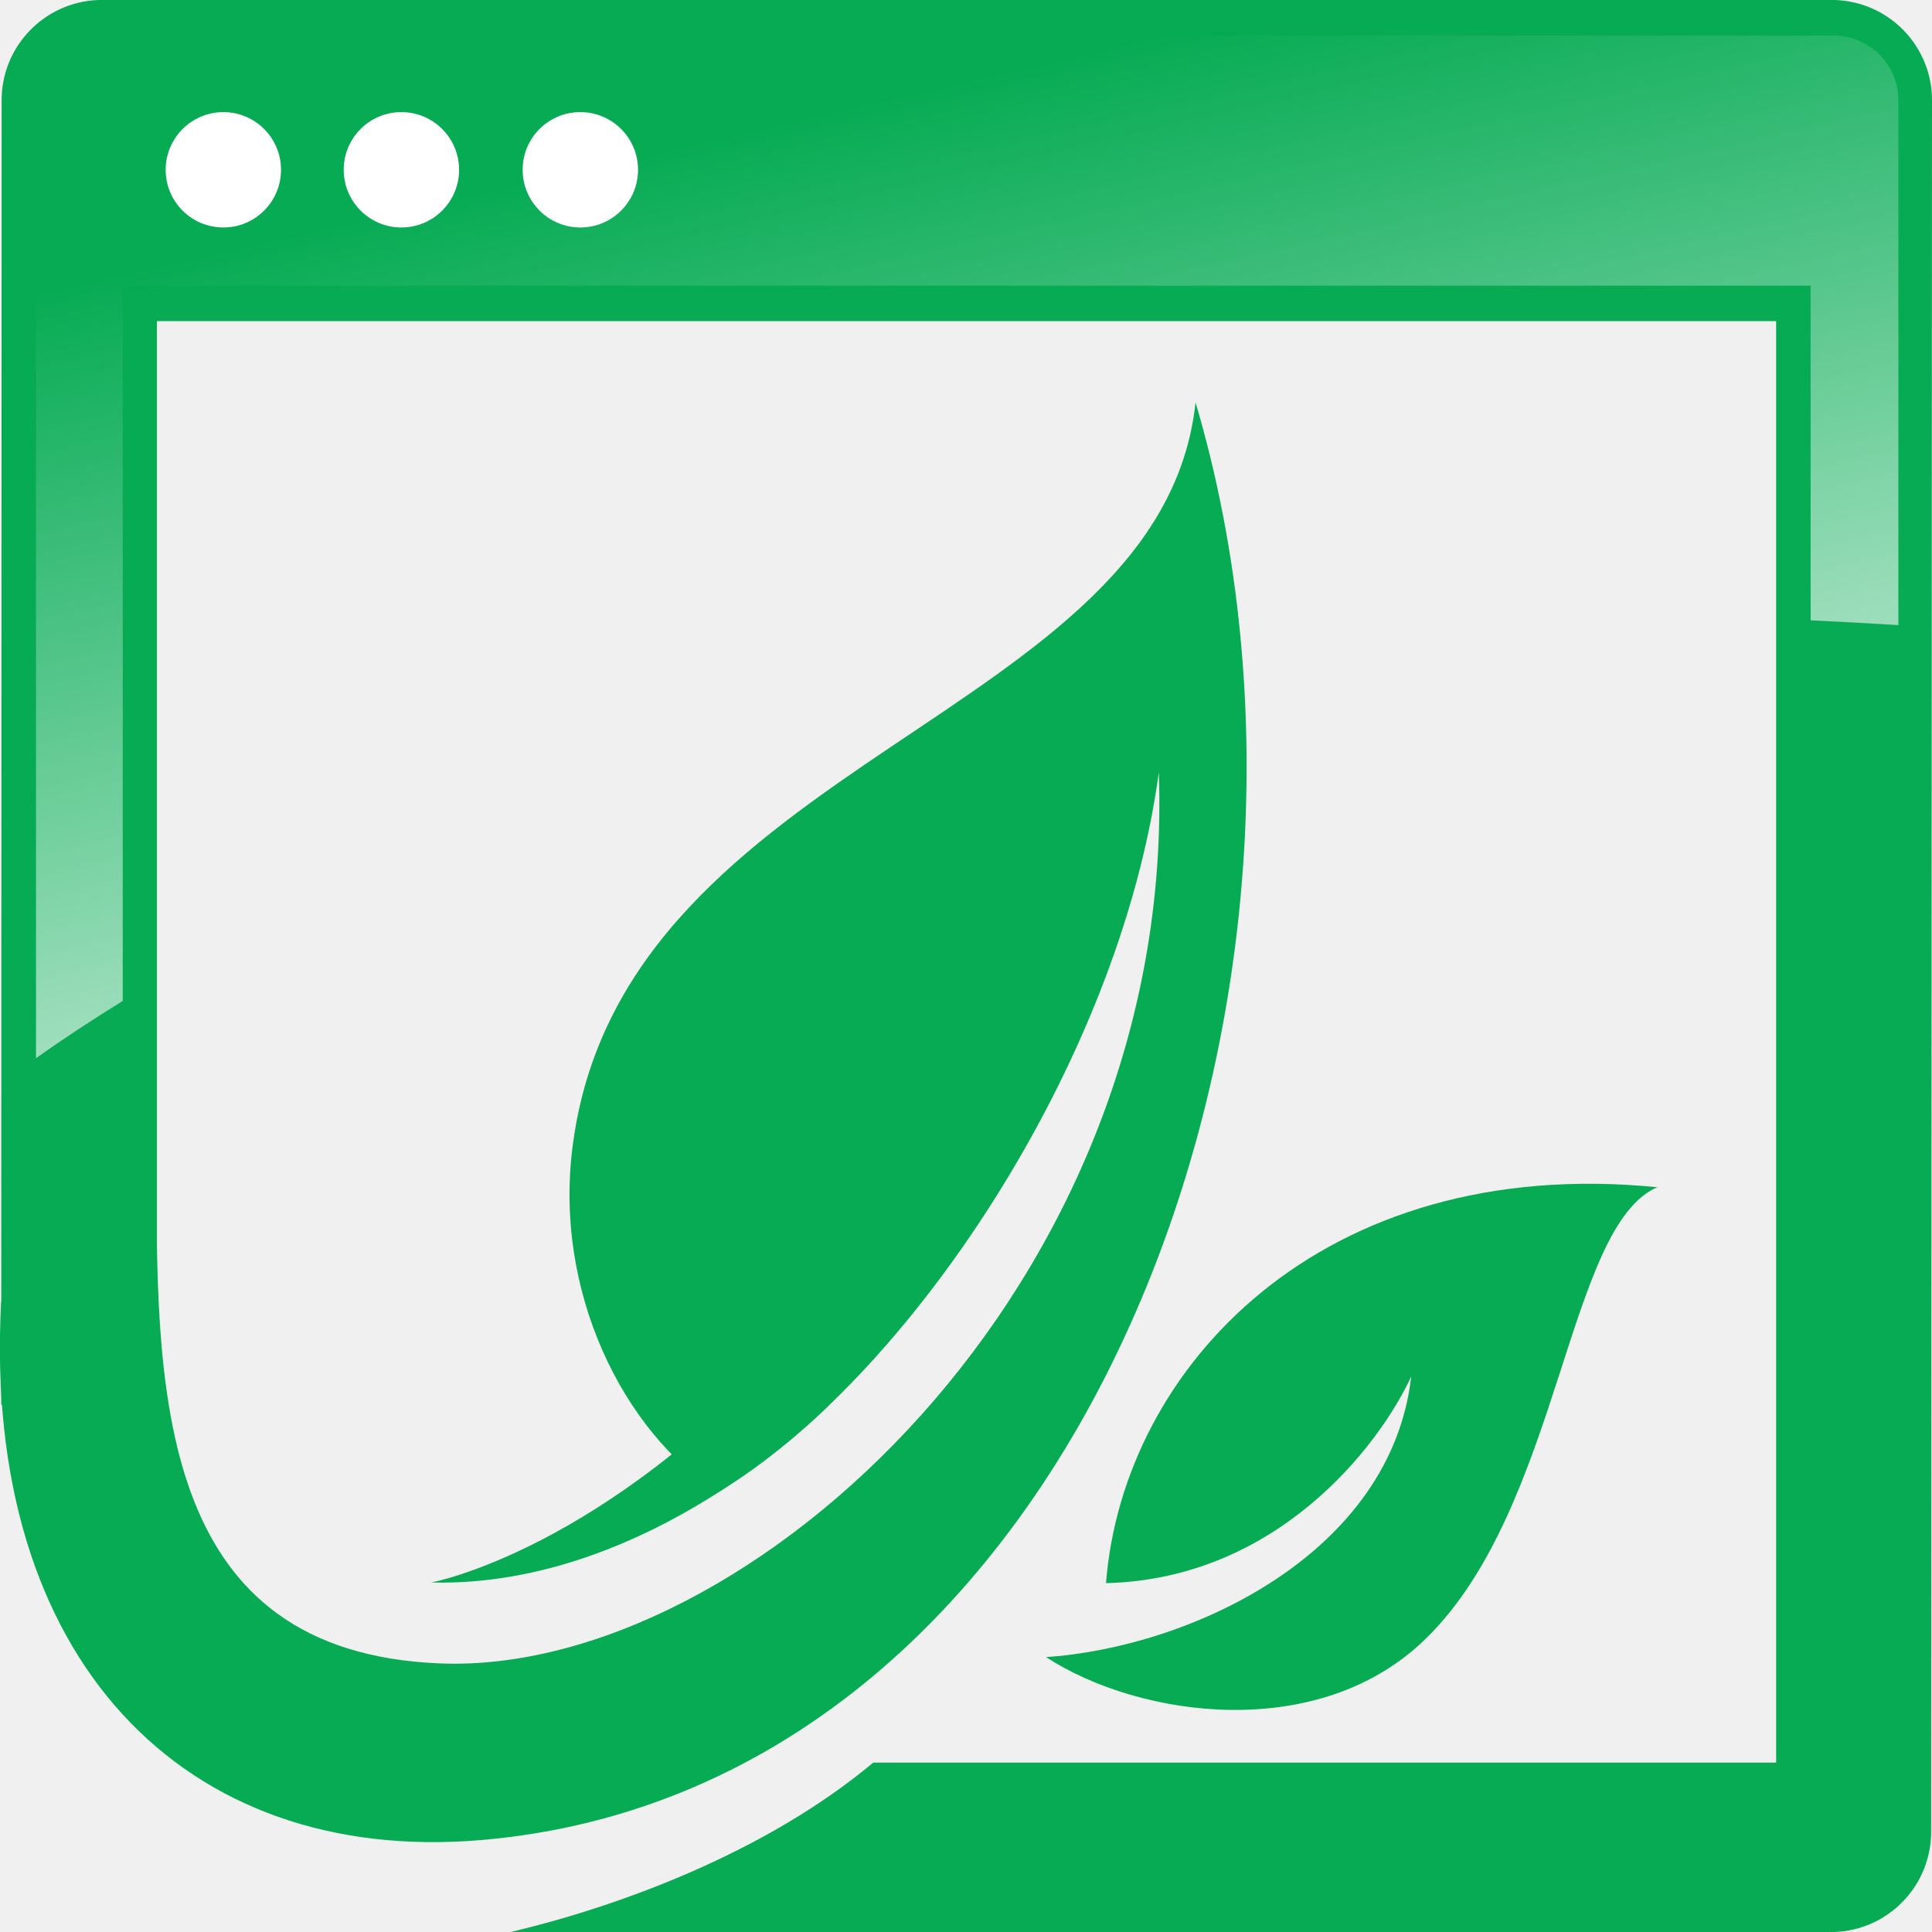
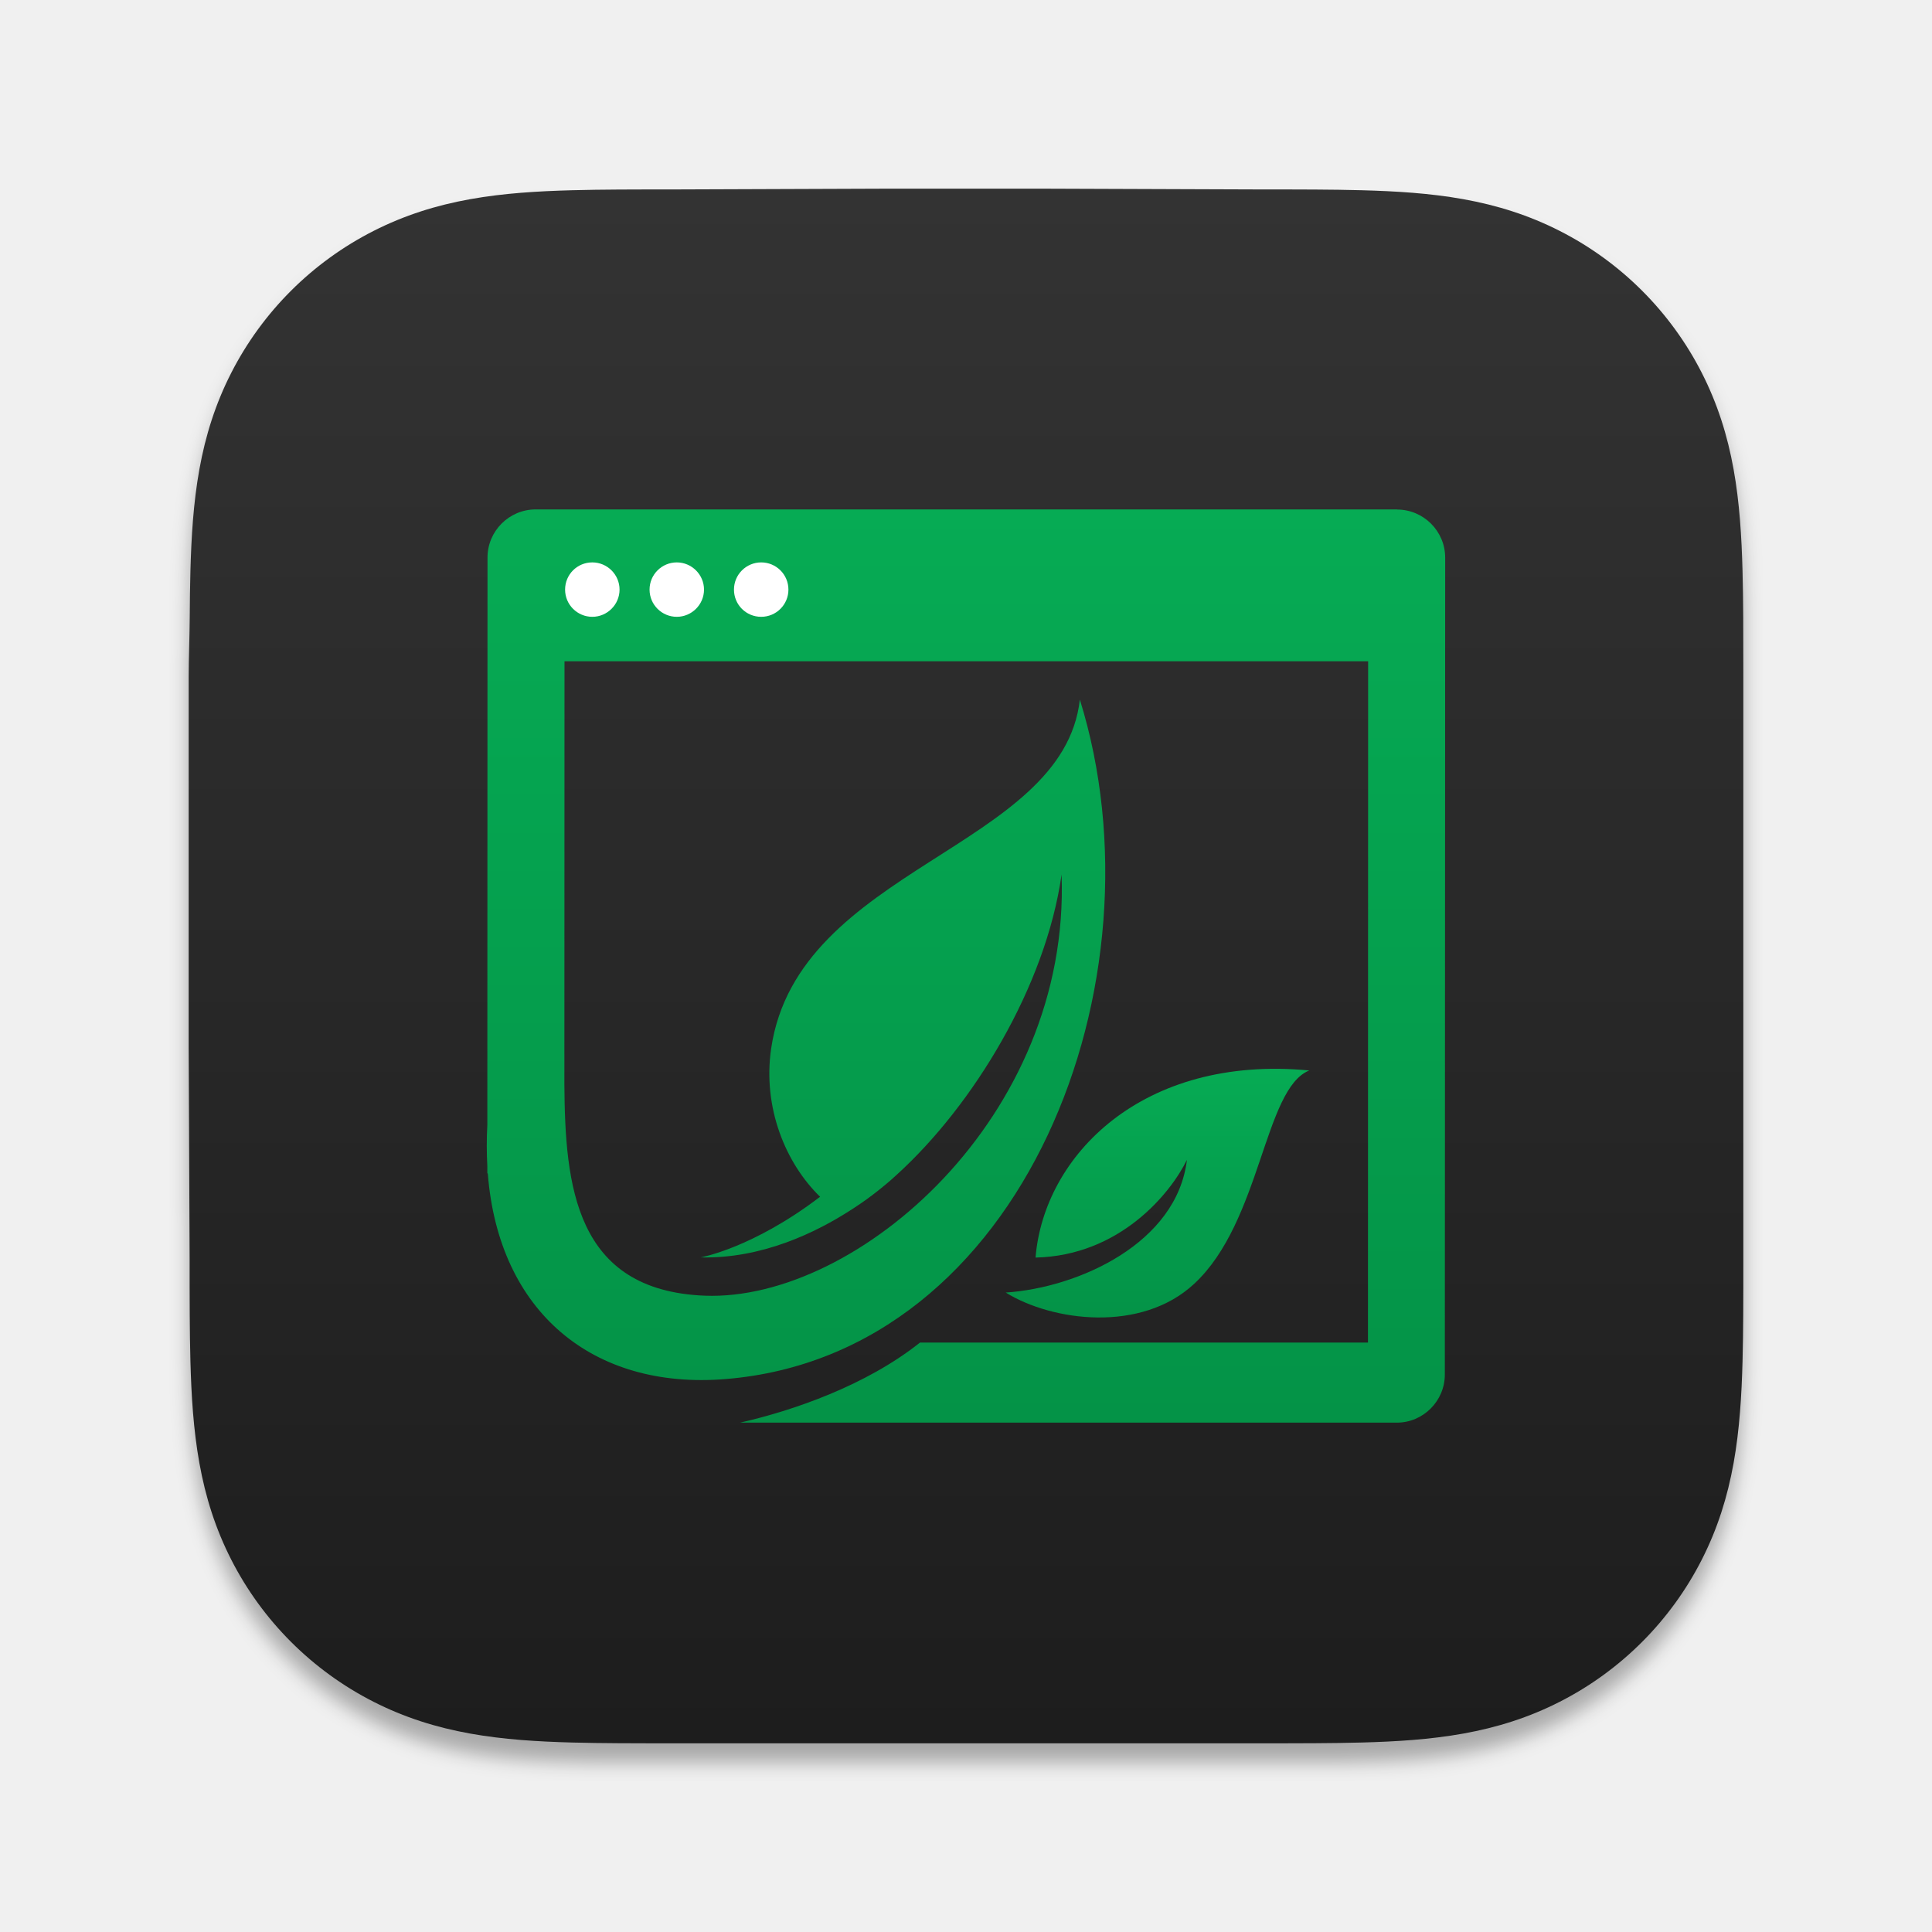
- <svg xmlns="http://www.w3.org/2000/svg" xmlns:xlink="http://www.w3.org/1999/xlink" width="232" height="232" viewBox="0 0 154.07 154.07">
+ <svg xmlns="http://www.w3.org/2000/svg" width="1024" height="1024" viewBox="0 0 1024 1024" fill="none">
+   <g filter="url(#filter0_d_102_72)">
+     <path fill-rule="evenodd" clip-rule="evenodd" d="M924 356.627C924 346.845 924.004 337.062 923.944 327.279C923.895 319.038 923.8 310.799 923.576 302.562C923.092 284.609 922.033 266.502 918.84 248.749C915.602 230.741 910.314 213.98 901.981 197.617C893.789 181.534 883.088 166.817 870.32 154.058C857.555 141.299 842.834 130.605 826.746 122.418C810.366 114.083 793.587 108.797 775.558 105.56C757.803 102.372 739.691 101.315 721.738 100.83C713.495 100.607 705.253 100.513 697.008 100.462C687.22 100.402 677.432 100.407 667.644 100.407L553.997 100H468.997L357.361 100.407C347.554 100.407 337.747 100.402 327.94 100.462C319.678 100.513 311.42 100.607 303.161 100.83C285.167 101.315 267.014 102.373 249.217 105.565C231.164 108.801 214.36 114.085 197.958 122.414C181.835 130.602 167.083 141.297 154.291 154.058C141.501 166.816 130.78 181.53 122.573 197.61C114.217 213.981 108.919 230.752 105.673 248.77C102.477 266.516 101.418 284.617 100.931 302.562C100.709 310.8 100.613 319.039 100.563 327.279C100.503 337.063 100 349.216 100 358.999L100.003 469.089L100 554.998L100.508 667.427C100.508 677.223 100.504 687.019 100.563 696.815C100.613 705.067 100.709 713.317 100.932 721.566C101.418 739.542 102.479 757.675 105.678 775.452C108.923 793.484 114.22 810.269 122.569 826.653C130.777 842.759 141.5 857.495 154.291 870.272C167.082 883.049 181.83 893.757 197.95 901.956C214.362 910.302 231.174 915.595 249.238 918.836C267.027 922.029 285.174 923.088 303.161 923.573C311.42 923.796 319.679 923.891 327.941 923.941C337.748 924.001 347.554 923.997 357.361 923.997L470.006 924H555.217L667.644 923.996C677.432 923.996 687.22 924.001 697.008 923.941C705.253 923.891 713.495 923.796 721.738 923.573C739.698 923.087 757.816 922.027 775.579 918.832C793.597 915.591 810.368 910.3 826.739 901.959C842.831 893.761 857.554 883.051 870.32 870.272C883.086 857.497 893.786 842.763 901.978 826.66C910.316 810.268 915.604 793.475 918.844 775.431C922.034 757.661 923.092 739.535 923.577 721.566C923.8 713.316 923.895 705.066 923.944 696.815C924.005 687.019 924 677.223 924 667.427C924 667.427 923.994 556.983 923.994 554.998V468.999C923.994 467.533 924 356.627 924 356.627" fill="url(#paint0_linear_102_72)" />
+   </g>
+   <path fill-rule="evenodd" clip-rule="evenodd" d="M740.452 270H283.918C269.865 270 258.389 281.466 258.389 295.508L258.295 596.206C257.886 603.777 257.918 611.065 258.295 618.102V621.84L258.546 622.029C264.3 695.444 314.32 736.628 384.43 730.942C543.168 718.125 618.623 519.178 572.344 370.808C563.447 449.941 422.881 459.679 408.733 555.713C404.143 587.064 416.436 616.625 434.671 634.312C398.767 661.673 371.351 666.448 371.351 666.448C403.671 667.202 432.313 653.443 451.428 641.034C452.025 640.657 452.591 640.28 453.157 639.903C457.37 637.17 461.614 634.092 465.859 630.699C470.983 626.646 474.284 623.599 475.448 622.5C515.816 585.776 554.235 522.916 562.661 463.512C567.44 591.839 454.509 689.789 373.615 686.742C304.7 684.04 299.512 628.249 299.135 574.876L299.198 350.483H725.141L725.046 711.591H487.615C458.911 734.429 420.114 747.717 392.259 754.031H740.357C754.316 754.031 765.792 742.565 765.792 728.523L765.98 295.571C765.98 281.529 754.505 270.063 740.452 270.063V270Z" fill="url(#paint1_linear_102_72)" />
+   <path fill-rule="evenodd" clip-rule="evenodd" d="M533.045 685.077C557.725 700.376 604.947 706.564 632.991 680.396C668.486 647.443 669.901 577.012 693.921 567.368C605.45 558.949 553.261 612.573 548.859 666.543C593.629 665.506 620.478 632.427 629.093 614.74C623.842 658.878 571.716 682.501 533.076 685.077H533.045Z" fill="url(#paint2_linear_102_72)" />
+   <path fill-rule="evenodd" clip-rule="evenodd" d="M313.943 298.084C321.897 298.084 328.374 304.587 328.374 312.504C328.374 320.42 321.866 326.923 313.943 326.923C306.02 326.923 299.512 320.514 299.512 312.504C299.512 304.493 305.926 298.084 313.943 298.084Z" fill="white" />
+   <path fill-rule="evenodd" clip-rule="evenodd" d="M358.713 298.084C366.635 298.084 373.143 304.587 373.143 312.504C373.143 320.42 366.635 326.923 358.713 326.923C350.79 326.923 344.282 320.514 344.282 312.504C344.282 304.493 350.79 298.084 358.713 298.084Z" fill="white" />
+   <path fill-rule="evenodd" clip-rule="evenodd" d="M403.451 298.084C411.468 298.084 417.882 304.587 417.882 312.504C417.882 320.42 411.468 326.923 403.451 326.923C395.434 326.923 389.02 320.514 389.02 312.504C389.02 304.493 395.528 298.084 403.451 298.084Z" fill="white" />
+   <mask id="mask0_102_72" style="mask-type:luminance" maskUnits="userSpaceOnUse" x="100" y="100" width="824" height="824">
+     <path fill-rule="evenodd" clip-rule="evenodd" d="M924 356.627C924 346.845 924.004 337.062 923.944 327.279C923.895 319.038 923.8 310.799 923.576 302.562C923.092 284.609 922.033 266.502 918.84 248.749C915.602 230.741 910.314 213.98 901.981 197.617C893.789 181.534 883.088 166.817 870.32 154.058C857.555 141.299 842.834 130.605 826.746 122.418C810.366 114.083 793.587 108.797 775.558 105.56C757.803 102.372 739.691 101.315 721.738 100.83C713.495 100.607 705.253 100.513 697.008 100.462C687.22 100.402 677.432 100.407 667.644 100.407L553.997 100H468.997L357.361 100.407C347.554 100.407 337.747 100.402 327.94 100.462C319.678 100.513 311.42 100.607 303.161 100.83C285.167 101.315 267.014 102.373 249.217 105.565C231.164 108.801 214.36 114.085 197.958 122.414C181.835 130.602 167.083 141.297 154.291 154.058C141.501 166.816 130.78 181.53 122.573 197.61C114.217 213.981 108.919 230.752 105.673 248.77C102.477 266.516 101.418 284.617 100.931 302.562C100.709 310.8 100.613 319.039 100.563 327.279C100.503 337.063 100 349.216 100 358.999L100.003 469.089L100 554.998L100.508 667.427C100.508 677.223 100.504 687.019 100.563 696.815C100.613 705.067 100.709 713.317 100.932 721.566C101.418 739.542 102.479 757.675 105.678 775.452C108.923 793.484 114.22 810.269 122.569 826.653C130.777 842.759 141.5 857.495 154.291 870.272C167.082 883.049 181.83 893.757 197.95 901.956C214.362 910.302 231.174 915.595 249.238 918.836C267.027 922.029 285.174 923.088 303.161 923.573C311.42 923.796 319.679 923.891 327.941 923.941C337.748 924.001 347.554 923.997 357.361 923.997L470.006 924H555.217L667.644 923.996C677.432 923.996 687.22 924.001 697.008 923.941C705.253 923.891 713.495 923.796 721.738 923.573C739.698 923.087 757.816 922.027 775.579 918.832C793.597 915.591 810.368 910.3 826.739 901.959C842.831 893.761 857.554 883.051 870.32 870.272C883.086 857.497 893.786 842.763 901.978 826.66C910.316 810.268 915.604 793.475 918.844 775.431C922.034 757.661 923.092 739.535 923.577 721.566C923.8 713.316 923.895 705.066 923.944 696.815C924.005 687.019 924 677.223 924 667.427C924 667.427 923.994 556.983 923.994 554.998V468.999C923.994 467.533 924 356.627 924 356.627" fill="white" />
+   </mask>
+   <g mask="url(#mask0_102_72)">
+ </g>
  <defs>
-     <style>
-       .cls-1,.cls-2,.cls-3,.cls-5{fill-rule:evenodd;}.cls-1{fill:url(#linear-gradient);}.cls-2{fill:url(#linear-gradient-2);}.cls-3{fill:#06ab54;}.cls-4{mask:url(#mask);}.cls-5{fill:#fff;}.cls-6{filter:url(#luminosity-noclip);}
-     </style>
-     <linearGradient id="linear-gradient" x1="91.35" y1="110.65" x2="67.62" y2="7.1" gradientUnits="userSpaceOnUse">
-       <stop offset="0" stop-color="#fff" />
-       <stop offset="1" />
+     <filter id="filter0_d_102_72" x="90" y="100" width="844" height="844" filterUnits="userSpaceOnUse" color-interpolation-filters="sRGB">
+       <feFlood flood-opacity="0" result="BackgroundImageFix" />
+       <feColorMatrix in="SourceAlpha" type="matrix" values="0 0 0 0 0 0 0 0 0 0 0 0 0 0 0 0 0 0 127 0" result="hardAlpha" />
+       <feOffset dy="10" />
+       <feGaussianBlur stdDeviation="5" />
+       <feColorMatrix type="matrix" values="0 0 0 0 0 0 0 0 0 0 0 0 0 0 0 0 0 0 0.3 0" />
+       <feBlend mode="normal" in2="BackgroundImageFix" result="effect1_dropShadow_102_72" />
+       <feBlend mode="normal" in="SourceGraphic" in2="effect1_dropShadow_102_72" result="shape" />
+     </filter>
+     <linearGradient id="paint0_linear_102_72" x1="512" y1="100" x2="512" y2="924" gradientUnits="userSpaceOnUse">
+       <stop stop-color="#333333" />
+       <stop offset="0" stop-color="#333333" />
+       <stop offset="1" stop-color="#1D1D1D" />
    </linearGradient>
-     <linearGradient id="linear-gradient-2" x1="90.09" y1="102.71" x2="68.39" y2="8.02" xlink:href="#linear-gradient" />
-     <filter id="luminosity-noclip" x="0.1" y="0" width="153.96" height="89.65" filterUnits="userSpaceOnUse" color-interpolation-filters="sRGB">
-       <feFlood flood-color="#fff" result="bg" />
-       <feBlend in="SourceGraphic" in2="bg" />
-     </filter>
-     <mask id="mask" x="0.1" y="0" width="153.96" height="89.65" maskUnits="userSpaceOnUse">
-       <g class="cls-6">
-         <path class="cls-1" d="M.1,89.65V84.39l0-76.27A7.94,7.94,0,0,1,7.87,0H146.32a7.94,7.94,0,0,1,7.74,8.12V52.87l-2.87-.19c-2.32-.15-4.65-.27-6.91-.37l-2.59-.12V25.61H12.51l0,54.22v1.61l-1.32.83c-2.36,1.45-4.67,3-6.88,4.49L.1,89.65Z" />
-         <path class="cls-2" d="M9.79,79.82l0-54.21V22.78H144.39V49.47c2.29.11,4.62.23,7,.38l0-41.73a5.17,5.17,0,0,0-5-5.28H7.87a5.17,5.17,0,0,0-5,5.28l0,76.27C5,82.87,7.34,81.34,9.79,79.82Z" />
-       </g>
-     </mask>
+     <linearGradient id="paint1_linear_102_72" x1="511.98" y1="270" x2="511.98" y2="754" gradientUnits="userSpaceOnUse">
+       <stop stop-color="#06AB54" />
+       <stop offset="1" stop-color="#049347" />
+     </linearGradient>
+     <linearGradient id="paint2_linear_102_72" x1="613.467" y1="566.488" x2="613.467" y2="698.302" gradientUnits="userSpaceOnUse">
+       <stop stop-color="#06AB54" />
+       <stop offset="1" stop-color="#049347" />
+     </linearGradient>
  </defs>
-   <g id="Layer_2">
-     <g id="Layer_1-2">
-       <path class="cls-3" d="M7.87,0H146.32a8,8,0,0,1,7.75,8.12L154,145.94a8,8,0,0,1-7.72,8.13H40.73c8.44-2,20.21-6.24,28.91-13.51h72l0-114.95H12.51l0,102.48a28.63,28.63,0,0,1-4.78-9.83L.1,112,.13,8.12A8,8,0,0,1,7.87,0Z" />
-       <path class="cls-3" d="M12.48,93.93c0,17.86.41,37.81,22.59,38.72,24.54,1,58.79-30.2,57.34-71.05C89.25,85,72.17,110.08,57.26,119,49.83,114.28,44,103,45.72,91,50,60.38,92.64,57.28,95.34,32.09c14,47.24-8.85,110.57-57,114.65-23.64,2-39.76-14.42-38.25-42.89Z" />
-       <path class="cls-3" d="M63.52,106.49l2.58,5.57S52,126.63,34.38,126.2c0,0,13.8-2.52,29.14-19.71Z" />
-       <path class="cls-3" d="M132.2,94.66c-7.28,3.07-7.72,25.49-18.48,36-8.49,8.34-22.82,6.36-30.3,1.49,11.72-.82,27.52-8.33,29.12-22.38-2.61,5.63-10.76,16.15-24.34,16.48,1.34-17.18,17.17-34.25,44-31.57Z" />
-       <g class="cls-4">
-         <path class="cls-5" d="M9.79,79.82l0-54.21V22.78H144.39V49.47c2.29.11,4.62.23,7,.38l0-41.73a5.17,5.17,0,0,0-5-5.28H7.87a5.17,5.17,0,0,0-5,5.28l0,76.27C5,82.87,7.34,81.34,9.79,79.82Z" />
-       </g>
-       <path class="cls-5" d="M17.81,8.94a4.6,4.6,0,1,1-4.6,4.6,4.61,4.61,0,0,1,4.6-4.6Z" />
-       <path class="cls-5" d="M32,8.94a4.6,4.6,0,1,1-4.59,4.6A4.6,4.6,0,0,1,32,8.94Z" />
-       <path class="cls-5" d="M46.28,8.94a4.6,4.6,0,1,1-4.6,4.6,4.59,4.59,0,0,1,4.6-4.6Z" />
-     </g>
-   </g>
</svg>
